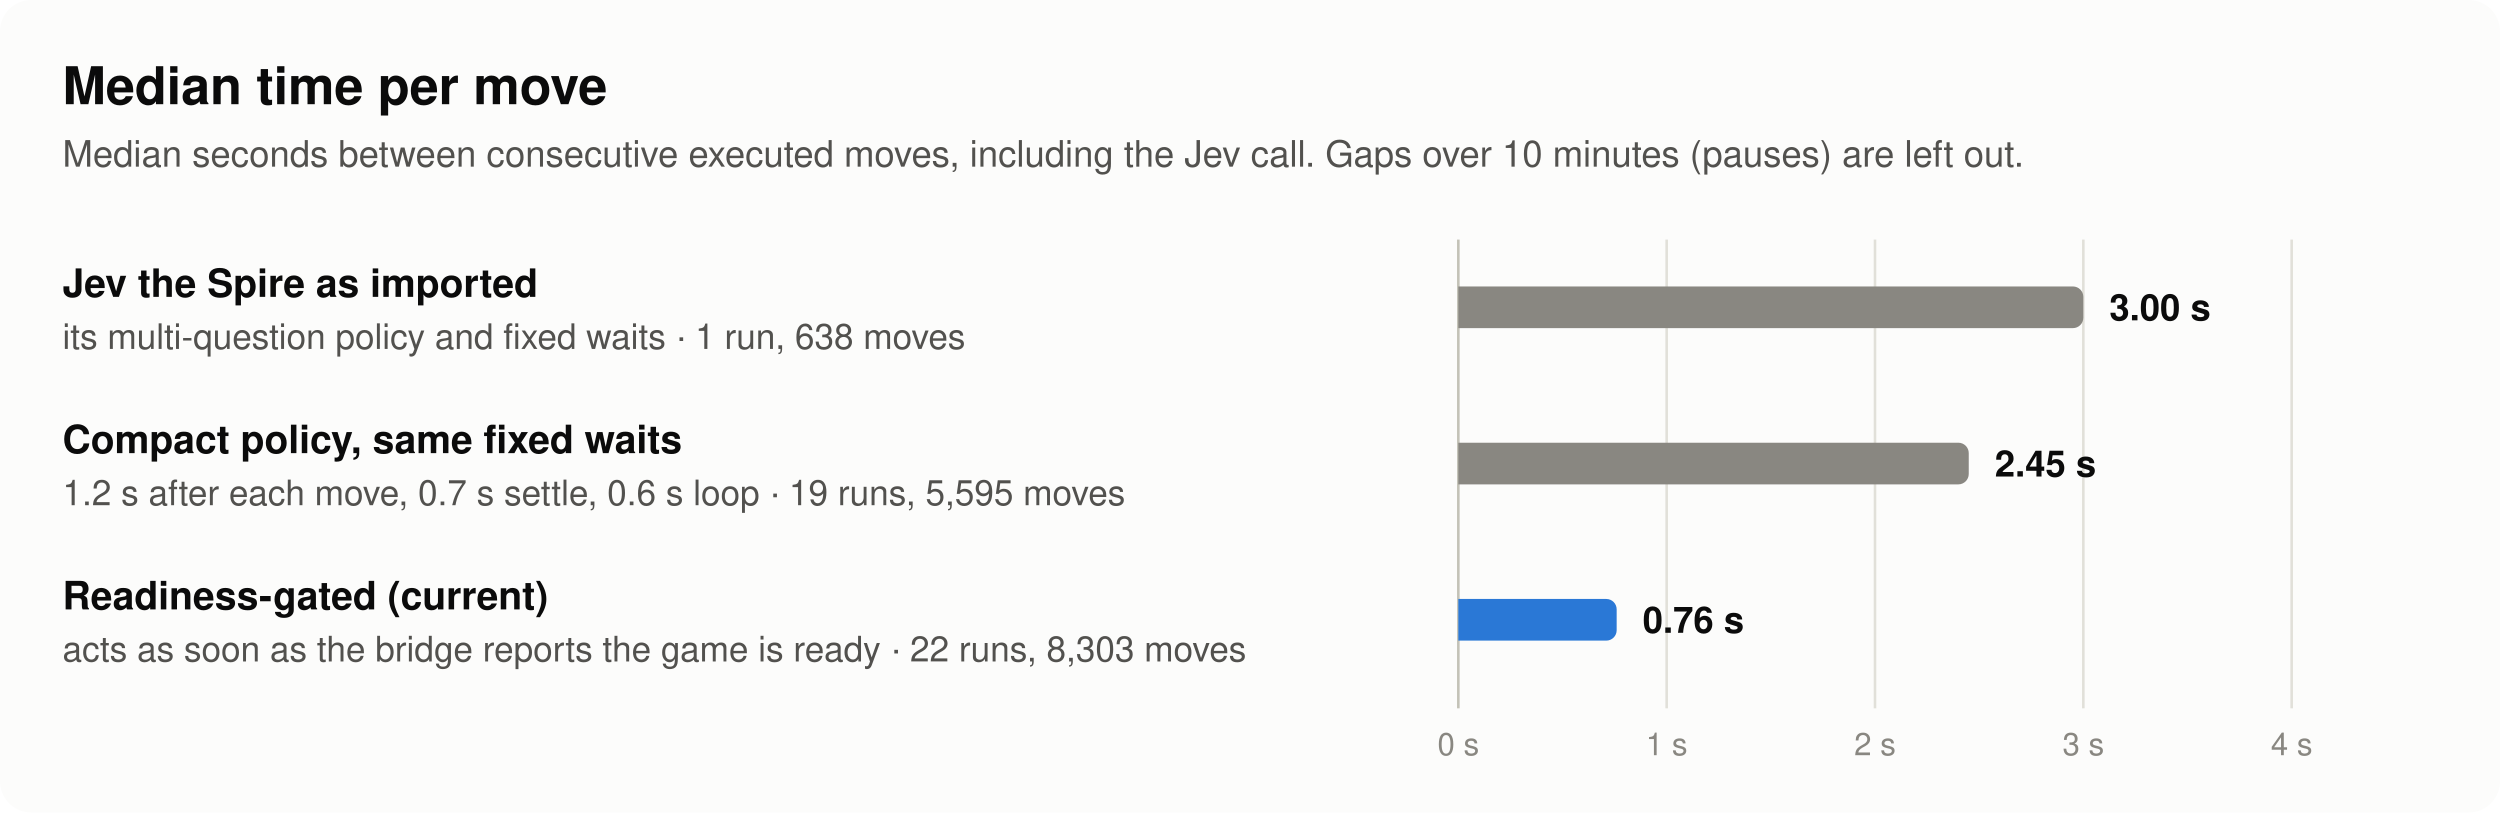
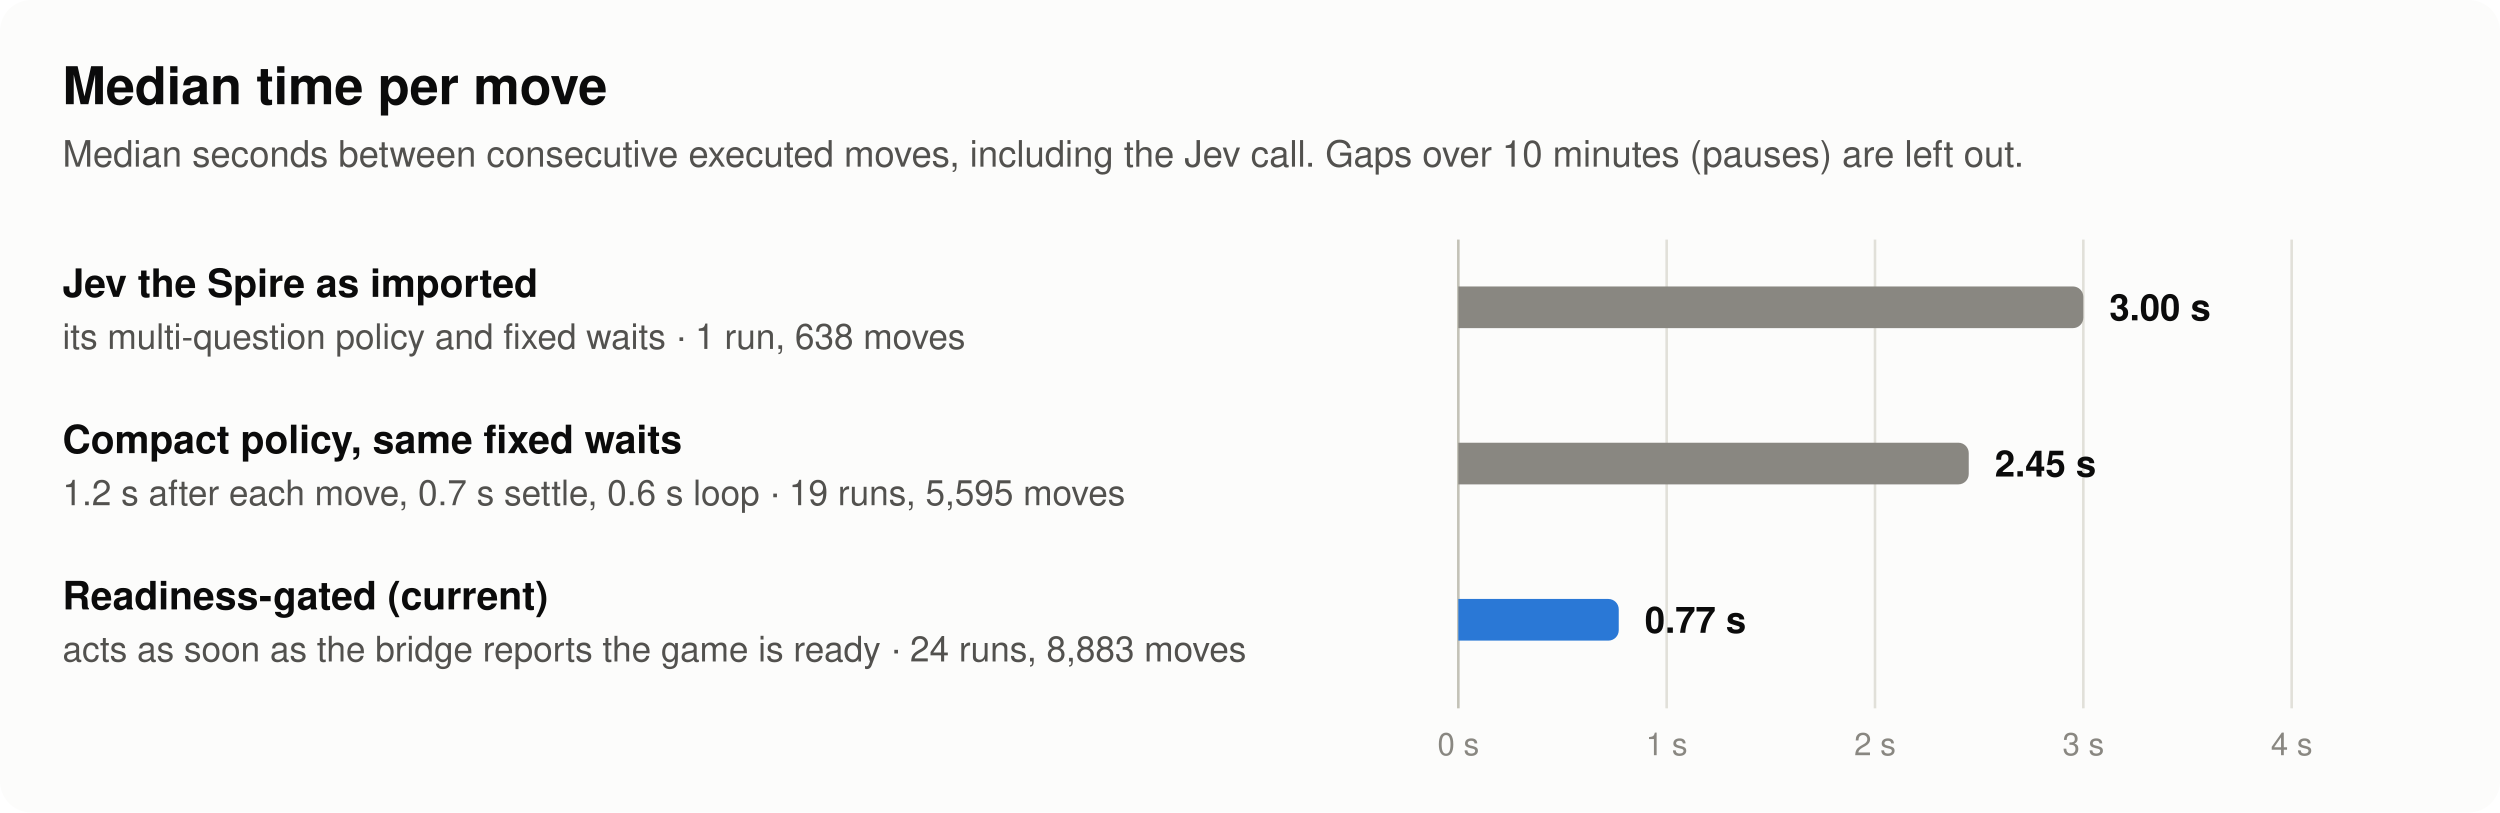
<svg xmlns="http://www.w3.org/2000/svg" width="960" height="312" viewBox="0 0 960 312" role="img" aria-labelledby="t d" font-family="system-ui, -apple-system, 'Segoe UI', Helvetica, Arial, sans-serif">
  <rect width="960" height="312" rx="12" fill="#fcfcfb" />
  <text x="24" y="40" font-size="20" font-weight="600" fill="#0b0b0b" text-anchor="start">Median time per move</text>
  <text x="24" y="64" font-size="14" font-weight="400" fill="#52514e" text-anchor="start">Median seconds between consecutive executed moves, including the Jev call. Gaps over 10 minutes (pauses) are left out.</text>
  <line x1="560" y1="92" x2="560" y2="272" stroke="#c3c2b7" stroke-width="1" />
  <line x1="640" y1="92" x2="640" y2="272" stroke="#e1e0d9" stroke-width="1" />
  <line x1="720" y1="92" x2="720" y2="272" stroke="#e1e0d9" stroke-width="1" />
  <line x1="800" y1="92" x2="800" y2="272" stroke="#e1e0d9" stroke-width="1" />
  <line x1="880" y1="92" x2="880" y2="272" stroke="#e1e0d9" stroke-width="1" />
  <text x="24" y="114" font-size="15" font-weight="600" fill="#0b0b0b" text-anchor="start">Jev the Spire as imported</text>
  <text x="24" y="134" font-size="13.5" font-weight="400" fill="#52514e" text-anchor="start">its multi-question policy and fixed waits · 1 run, 638 moves</text>
  <path d="M560,110 H796 A4,4 0 0 1 800,114 V122 A4,4 0 0 1 796,126 H560 Z" fill="#898781" fill-opacity="1" />
  <text x="810" y="123" font-size="14" font-weight="600" fill="#0b0b0b" text-anchor="start">3.00 s</text>
  <text x="24" y="174" font-size="15" font-weight="600" fill="#0b0b0b" text-anchor="start">Compact policy, same fixed waits</text>
  <text x="24" y="194" font-size="13.5" font-weight="400" fill="#52514e" text-anchor="start">1.2 s after each move, 0.7 s settle, 0.6 s loop · 19 runs, 5,595 moves</text>
  <path d="M560,170 H752 A4,4 0 0 1 756,174 V182 A4,4 0 0 1 752,186 H560 Z" fill="#898781" fill-opacity="1" />
  <text x="766" y="183" font-size="14" font-weight="600" fill="#0b0b0b" text-anchor="start">2.45 s</text>
  <text x="24" y="234" font-size="15" font-weight="600" fill="#0b0b0b" text-anchor="start">Readiness-gated (current)</text>
-   <text x="24" y="254" font-size="13.5" font-weight="400" fill="#52514e" text-anchor="start">acts as soon as the bridge reports the game is ready · 22 runs, 8,303 moves</text>
-   <path d="M560,230 H616.8 A4,4 0 0 1 620.8,234 V242 A4,4 0 0 1 616.8,246 H560 Z" fill="#2a78d6" fill-opacity="1" />
-   <text x="630.8" y="243" font-size="14" font-weight="600" fill="#0b0b0b" text-anchor="start">0.76 s</text>
+   <text x="24" y="254" font-size="13.5" font-weight="400" fill="#52514e" text-anchor="start">acts as soon as the bridge reports the game is ready · 24 runs, 8,883 moves</text>
+   <path d="M560,230 H617.6 A4,4 0 0 1 621.6,234 V242 A4,4 0 0 1 617.6,246 H560 Z" fill="#2a78d6" fill-opacity="1" />
+   <text x="631.6" y="243" font-size="14" font-weight="600" fill="#0b0b0b" text-anchor="start">0.77 s</text>
  <text x="560" y="290" font-size="12" font-weight="400" fill="#898781" text-anchor="middle">0 s</text>
  <text x="640" y="290" font-size="12" font-weight="400" fill="#898781" text-anchor="middle">1 s</text>
  <text x="720" y="290" font-size="12" font-weight="400" fill="#898781" text-anchor="middle">2 s</text>
  <text x="800" y="290" font-size="12" font-weight="400" fill="#898781" text-anchor="middle">3 s</text>
  <text x="880" y="290" font-size="12" font-weight="400" fill="#898781" text-anchor="middle">4 s</text>
</svg>
